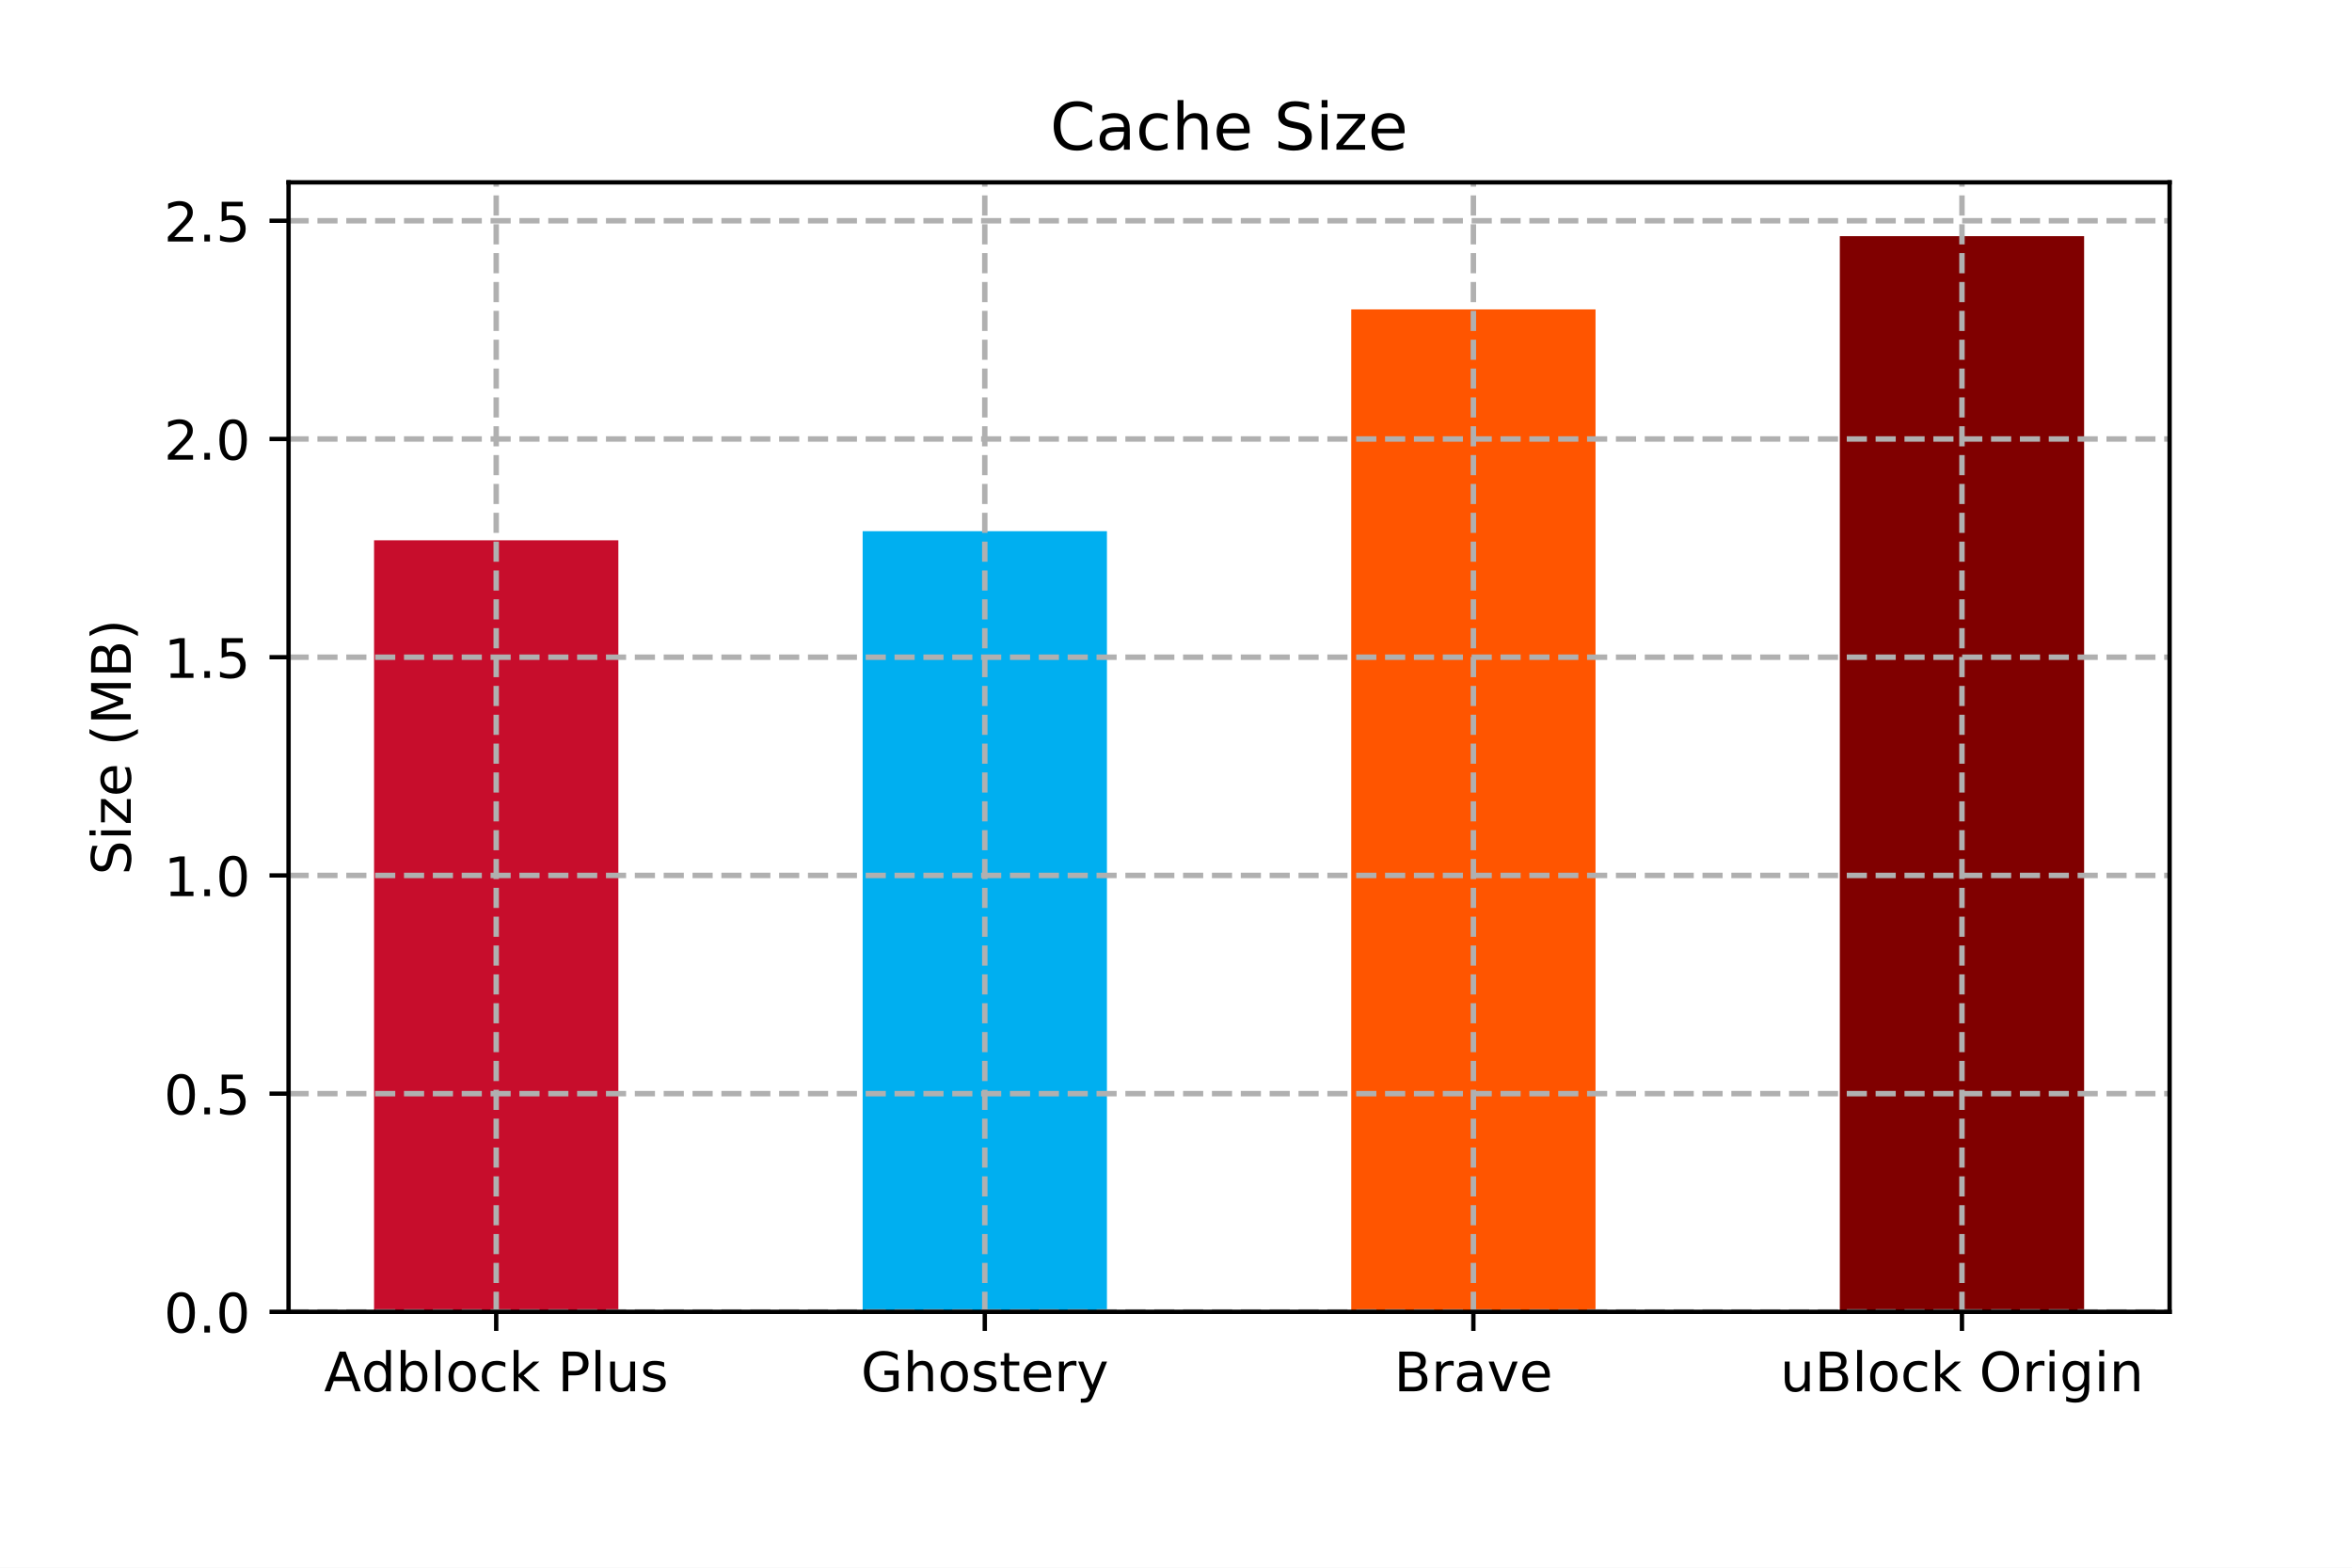
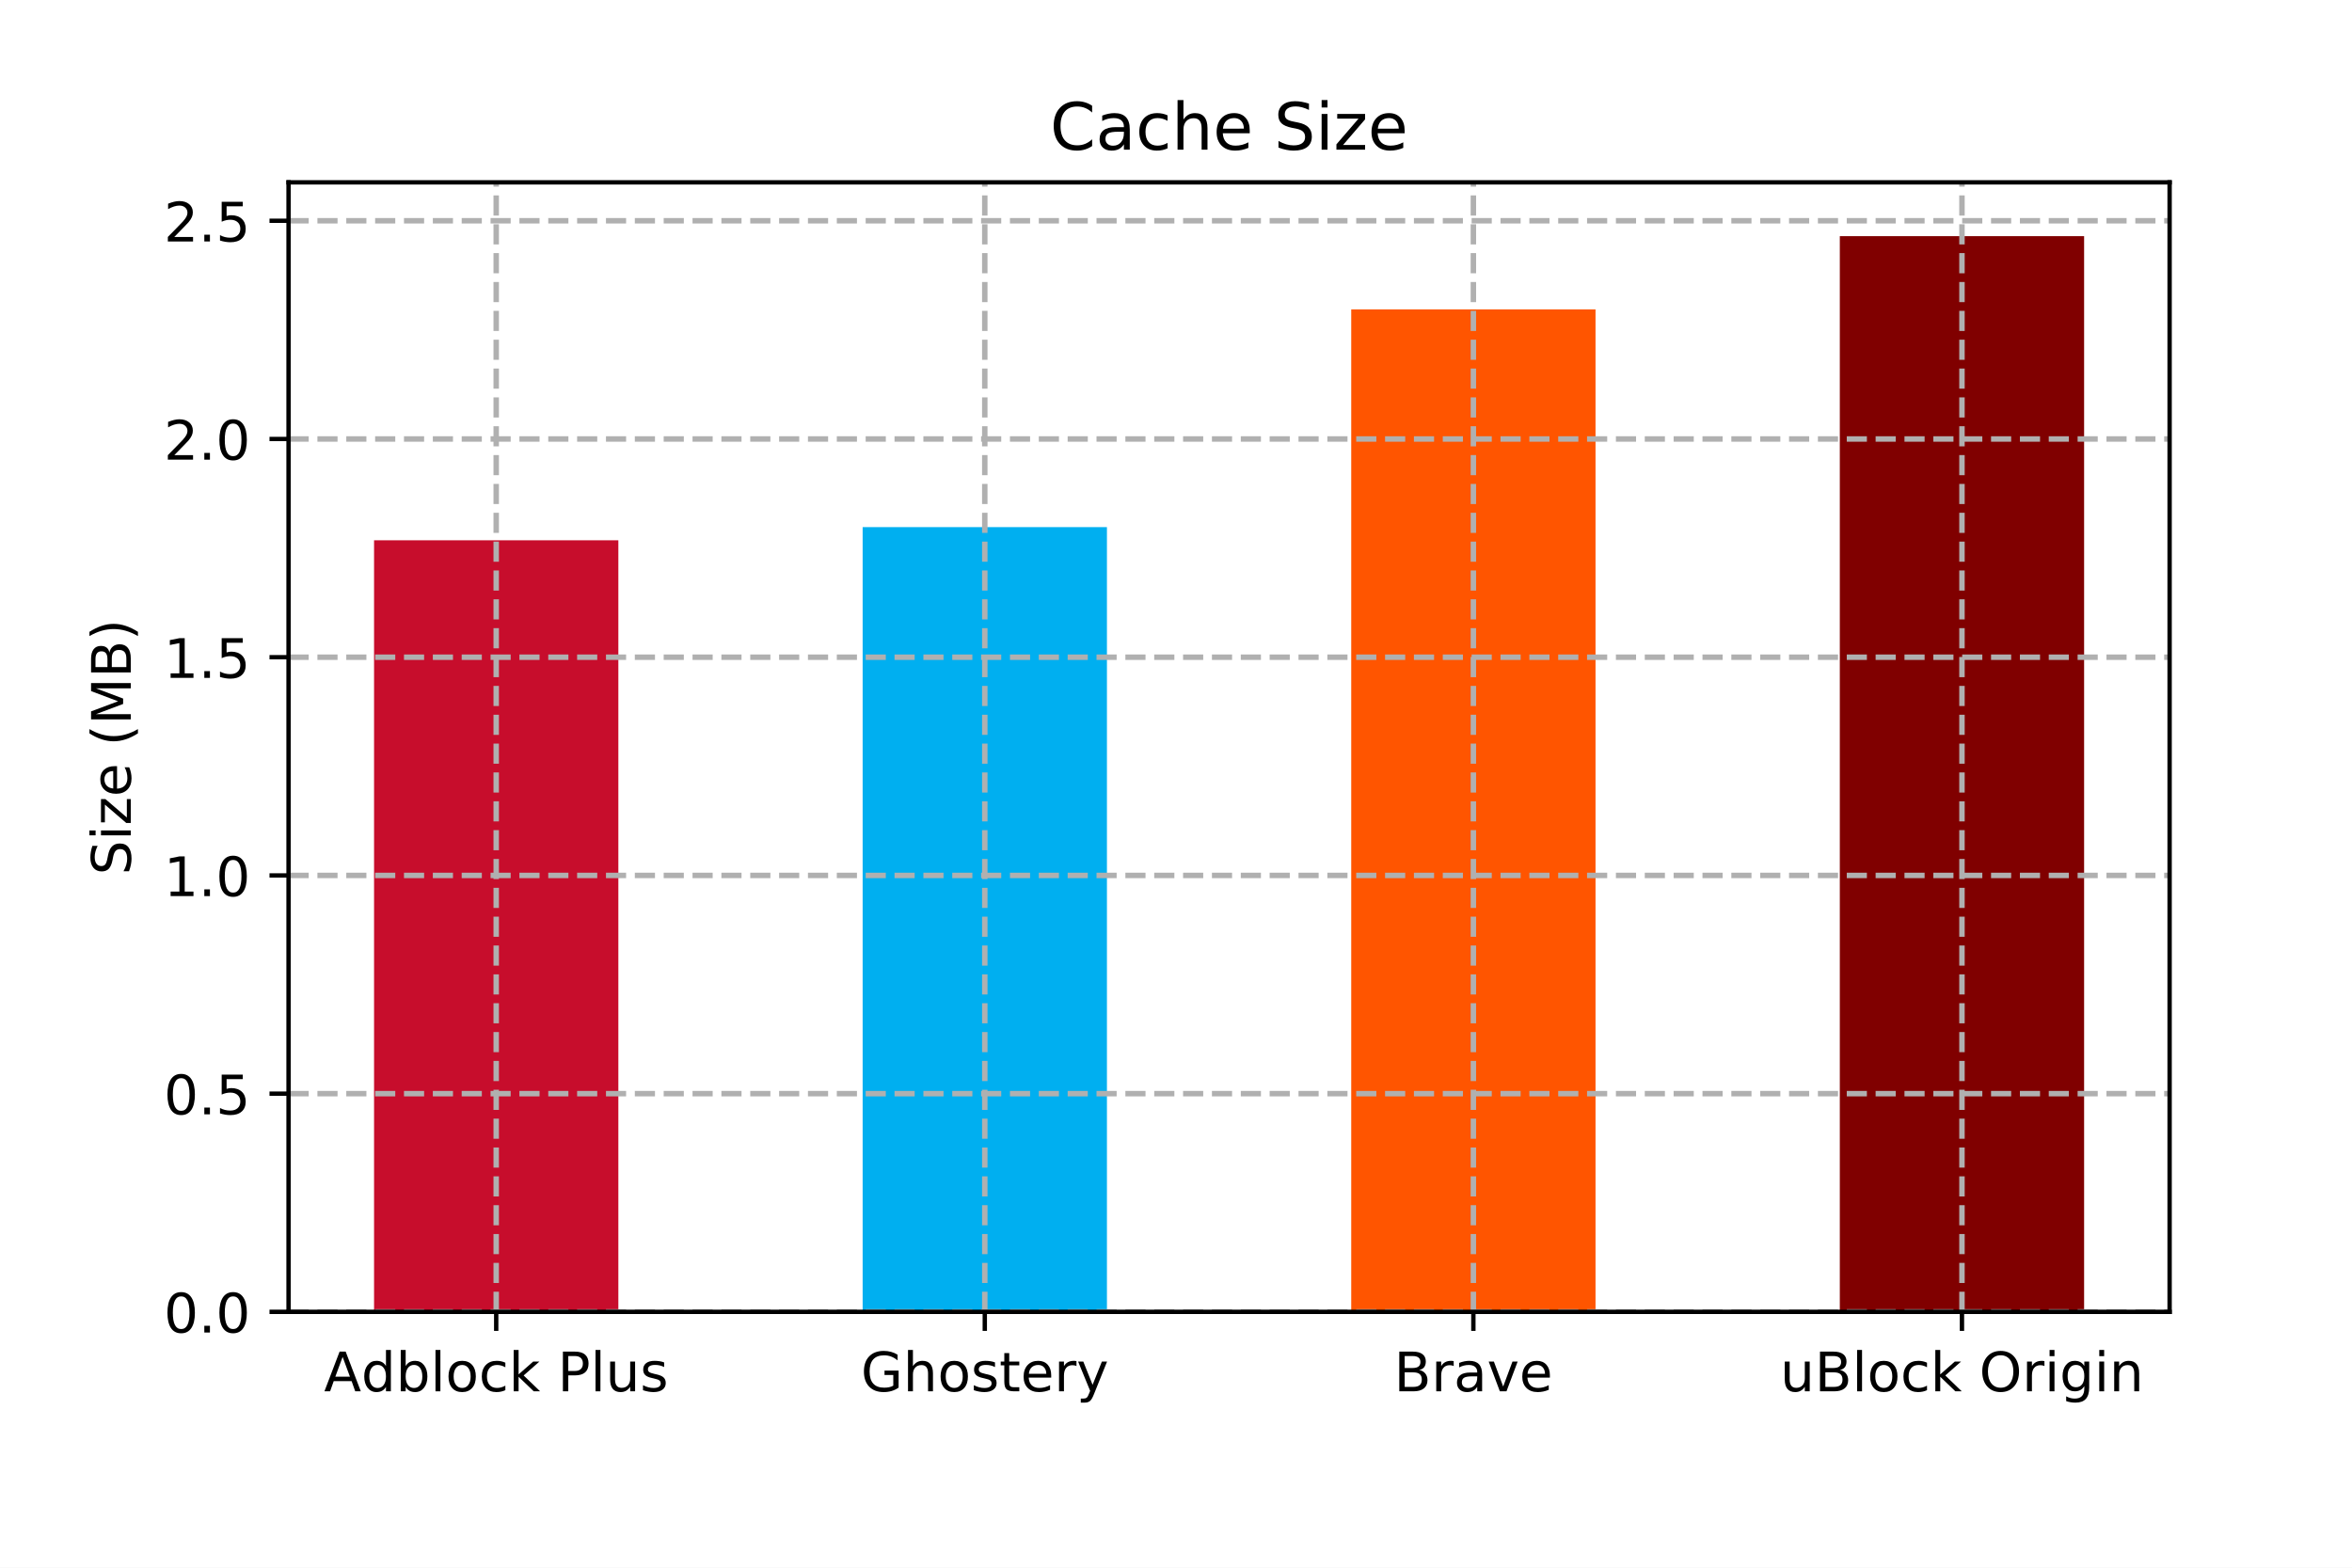
<svg xmlns="http://www.w3.org/2000/svg" xmlns:xlink="http://www.w3.org/1999/xlink" height="288pt" version="1.1" viewBox="0 0 432 288" width="432pt">
  <defs>
    <style type="text/css">
*{stroke-linecap:butt;stroke-linejoin:round;}
  </style>
  </defs>
  <g id="figure_1">
    <g id="patch_1">
      <path d="M 0 288  L 432 288  L 432 0  L 0 0  z " style="fill:#ffffff;" />
    </g>
    <g id="axes_1">
      <g id="patch_2">
        <path d="M 53 241  L 398.5 241  L 398.5 33.5  L 53 33.5  z " style="fill:#ffffff;" />
      </g>
      <g id="patch_3">
-         <path clip-path="url(#p8c4597c0d7)" d="M 68.705 241  L 113.575 241  L 113.575 99.257  L 68.705 99.257  z " style="fill:#c70d2c;" />
+         <path clip-path="url(#p1c04947d04)" d="M 68.705 241  L 113.575 241  L 113.575 99.257  L 68.705 99.257  z " style="fill:#c70d2c;" />
      </g>
      <g id="patch_4">
-         <path clip-path="url(#p8c4597c0d7)" d="M 158.445 241  L 203.315 241  L 203.315 97.582  L 158.445 97.582  z " style="fill:#00aff0;" />
+         <path clip-path="url(#p1c04947d04)" d="M 158.445 241  L 203.315 241  L 203.315 96.842  L 158.445 96.842  z " style="fill:#00aff0;" />
      </g>
      <g id="patch_5">
-         <path clip-path="url(#p8c4597c0d7)" d="M 248.185 241  L 293.055 241  L 293.055 56.842  L 248.185 56.842  z " style="fill:#ff5500;" />
+         <path clip-path="url(#p1c04947d04)" d="M 248.185 241  L 293.055 241  L 293.055 56.842  L 248.185 56.842  z " style="fill:#ff5500;" />
      </g>
      <g id="patch_6">
-         <path clip-path="url(#p8c4597c0d7)" d="M 337.925 241  L 382.795 241  L 382.795 43.381  L 337.925 43.381  z " style="fill:#800000;" />
+         <path clip-path="url(#p1c04947d04)" d="M 337.925 241  L 382.795 241  L 382.795 43.381  L 337.925 43.381  z " style="fill:#800000;" />
      </g>
      <g id="matplotlib.axis_1">
        <g id="xtick_1">
          <g id="line2d_1">
-             <path clip-path="url(#p8c4597c0d7)" d="M 91.14 241  L 91.14 33.5  " style="fill:none;stroke:#b0b0b0;stroke-dasharray:3.7,1.6;stroke-dashoffset:0;" />
+             <path clip-path="url(#p1c04947d04)" d="M 91.14 241  L 91.14 33.5  " style="fill:none;stroke:#b0b0b0;stroke-dasharray:3.7,1.6;stroke-dashoffset:0;" />
          </g>
          <g id="line2d_2">
            <defs>
-               <path d="M 0 0  L 0 3.5  " id="m15da4425c6" style="stroke:#000000;stroke-width:0.8;" />
-             </defs>
-             <g>
-               <use style="stroke:#000000;stroke-width:0.8;" x="91.14" xlink:href="#m15da4425c6" y="241" />
+               <path d="M 0 0  L 0 3.5  " id="mb776d02470" style="stroke:#000000;stroke-width:0.8;" />
+             </defs>
+             <g>
+               <use style="stroke:#000000;stroke-width:0.8;" x="91.14" xlink:href="#mb776d02470" y="241" />
            </g>
          </g>
          <g id="text_1">
            <defs>
              <path d="M 34.188 63.188  L 20.797 26.906  L 47.609 26.906  z M 28.609 72.906  L 39.797 72.906  L 67.578 0  L 57.328 0  L 50.688 18.703  L 17.828 18.703  L 11.188 0  L 0.781 0  z " id="DejaVuSans-65" />
              <path d="M 45.406 46.391  L 45.406 75.984  L 54.391 75.984  L 54.391 0  L 45.406 0  L 45.406 8.203  Q 42.578 3.328 38.25 0.953  Q 33.938 -1.422 27.875 -1.422  Q 17.969 -1.422 11.734 6.484  Q 5.516 14.406 5.516 27.297  Q 5.516 40.188 11.734 48.094  Q 17.969 56 27.875 56  Q 33.938 56 38.25 53.625  Q 42.578 51.266 45.406 46.391  z M 14.797 27.297  Q 14.797 17.391 18.875 11.75  Q 22.953 6.109 30.078 6.109  Q 37.203 6.109 41.297 11.75  Q 45.406 17.391 45.406 27.297  Q 45.406 37.203 41.297 42.844  Q 37.203 48.484 30.078 48.484  Q 22.953 48.484 18.875 42.844  Q 14.797 37.203 14.797 27.297  z " id="DejaVuSans-100" />
              <path d="M 48.688 27.297  Q 48.688 37.203 44.609 42.844  Q 40.531 48.484 33.406 48.484  Q 26.266 48.484 22.188 42.844  Q 18.109 37.203 18.109 27.297  Q 18.109 17.391 22.188 11.75  Q 26.266 6.109 33.406 6.109  Q 40.531 6.109 44.609 11.75  Q 48.688 17.391 48.688 27.297  z M 18.109 46.391  Q 20.953 51.266 25.266 53.625  Q 29.594 56 35.594 56  Q 45.562 56 51.781 48.094  Q 58.016 40.188 58.016 27.297  Q 58.016 14.406 51.781 6.484  Q 45.562 -1.422 35.594 -1.422  Q 29.594 -1.422 25.266 0.953  Q 20.953 3.328 18.109 8.203  L 18.109 0  L 9.078 0  L 9.078 75.984  L 18.109 75.984  z " id="DejaVuSans-98" />
              <path d="M 9.422 75.984  L 18.406 75.984  L 18.406 0  L 9.422 0  z " id="DejaVuSans-108" />
              <path d="M 30.609 48.391  Q 23.391 48.391 19.188 42.75  Q 14.984 37.109 14.984 27.297  Q 14.984 17.484 19.156 11.844  Q 23.344 6.203 30.609 6.203  Q 37.797 6.203 41.984 11.859  Q 46.188 17.531 46.188 27.297  Q 46.188 37.016 41.984 42.703  Q 37.797 48.391 30.609 48.391  z M 30.609 56  Q 42.328 56 49.016 48.375  Q 55.719 40.766 55.719 27.297  Q 55.719 13.875 49.016 6.219  Q 42.328 -1.422 30.609 -1.422  Q 18.844 -1.422 12.172 6.219  Q 5.516 13.875 5.516 27.297  Q 5.516 40.766 12.172 48.375  Q 18.844 56 30.609 56  z " id="DejaVuSans-111" />
              <path d="M 48.781 52.594  L 48.781 44.188  Q 44.969 46.297 41.141 47.344  Q 37.312 48.391 33.406 48.391  Q 24.656 48.391 19.812 42.844  Q 14.984 37.312 14.984 27.297  Q 14.984 17.281 19.812 11.734  Q 24.656 6.203 33.406 6.203  Q 37.312 6.203 41.141 7.25  Q 44.969 8.297 48.781 10.406  L 48.781 2.094  Q 45.016 0.344 40.984 -0.531  Q 36.969 -1.422 32.422 -1.422  Q 20.062 -1.422 12.781 6.344  Q 5.516 14.109 5.516 27.297  Q 5.516 40.672 12.859 48.328  Q 20.219 56 33.016 56  Q 37.156 56 41.109 55.141  Q 45.062 54.297 48.781 52.594  z " id="DejaVuSans-99" />
              <path d="M 9.078 75.984  L 18.109 75.984  L 18.109 31.109  L 44.922 54.688  L 56.391 54.688  L 27.391 29.109  L 57.625 0  L 45.906 0  L 18.109 26.703  L 18.109 0  L 9.078 0  z " id="DejaVuSans-107" />
              <path id="DejaVuSans-32" />
              <path d="M 19.672 64.797  L 19.672 37.406  L 32.078 37.406  Q 38.969 37.406 42.719 40.969  Q 46.484 44.531 46.484 51.125  Q 46.484 57.672 42.719 61.234  Q 38.969 64.797 32.078 64.797  z M 9.812 72.906  L 32.078 72.906  Q 44.344 72.906 50.609 67.359  Q 56.891 61.812 56.891 51.125  Q 56.891 40.328 50.609 34.812  Q 44.344 29.297 32.078 29.297  L 19.672 29.297  L 19.672 0  L 9.812 0  z " id="DejaVuSans-80" />
              <path d="M 8.5 21.578  L 8.5 54.688  L 17.484 54.688  L 17.484 21.922  Q 17.484 14.156 20.5 10.266  Q 23.531 6.391 29.594 6.391  Q 36.859 6.391 41.078 11.031  Q 45.312 15.672 45.312 23.688  L 45.312 54.688  L 54.297 54.688  L 54.297 0  L 45.312 0  L 45.312 8.406  Q 42.047 3.422 37.719 1  Q 33.406 -1.422 27.688 -1.422  Q 18.266 -1.422 13.375 4.438  Q 8.5 10.297 8.5 21.578  z M 31.109 56  z " id="DejaVuSans-117" />
              <path d="M 44.281 53.078  L 44.281 44.578  Q 40.484 46.531 36.375 47.5  Q 32.281 48.484 27.875 48.484  Q 21.188 48.484 17.844 46.438  Q 14.5 44.391 14.5 40.281  Q 14.5 37.156 16.891 35.375  Q 19.281 33.594 26.516 31.984  L 29.594 31.297  Q 39.156 29.25 43.188 25.516  Q 47.219 21.781 47.219 15.094  Q 47.219 7.469 41.188 3.016  Q 35.156 -1.422 24.609 -1.422  Q 20.219 -1.422 15.453 -0.562  Q 10.688 0.297 5.422 2  L 5.422 11.281  Q 10.406 8.688 15.234 7.391  Q 20.062 6.109 24.812 6.109  Q 31.156 6.109 34.562 8.281  Q 37.984 10.453 37.984 14.406  Q 37.984 18.062 35.516 20.016  Q 33.062 21.969 24.703 23.781  L 21.578 24.516  Q 13.234 26.266 9.516 29.906  Q 5.812 33.547 5.812 39.891  Q 5.812 47.609 11.281 51.797  Q 16.75 56 26.812 56  Q 31.781 56 36.172 55.266  Q 40.578 54.547 44.281 53.078  z " id="DejaVuSans-115" />
            </defs>
            <g transform="translate(59.51227 255.5984)scale(0.1 -0.1)">
              <use xlink:href="#DejaVuSans-65" />
              <use x="68.393" xlink:href="#DejaVuSans-100" />
              <use x="131.869" xlink:href="#DejaVuSans-98" />
              <use x="195.346" xlink:href="#DejaVuSans-108" />
              <use x="223.129" xlink:href="#DejaVuSans-111" />
              <use x="284.311" xlink:href="#DejaVuSans-99" />
              <use x="339.291" xlink:href="#DejaVuSans-107" />
              <use x="397.201" xlink:href="#DejaVuSans-32" />
              <use x="428.988" xlink:href="#DejaVuSans-80" />
              <use x="489.291" xlink:href="#DejaVuSans-108" />
              <use x="517.074" xlink:href="#DejaVuSans-117" />
              <use x="580.453" xlink:href="#DejaVuSans-115" />
            </g>
          </g>
        </g>
        <g id="xtick_2">
          <g id="line2d_3">
-             <path clip-path="url(#p8c4597c0d7)" d="M 180.88 241  L 180.88 33.5  " style="fill:none;stroke:#b0b0b0;stroke-dasharray:3.7,1.6;stroke-dashoffset:0;" />
+             <path clip-path="url(#p1c04947d04)" d="M 180.88 241  L 180.88 33.5  " style="fill:none;stroke:#b0b0b0;stroke-dasharray:3.7,1.6;stroke-dashoffset:0;" />
          </g>
          <g id="line2d_4">
            <g>
-               <use style="stroke:#000000;stroke-width:0.8;" x="180.88" xlink:href="#m15da4425c6" y="241" />
+               <use style="stroke:#000000;stroke-width:0.8;" x="180.88" xlink:href="#mb776d02470" y="241" />
            </g>
          </g>
          <g id="text_2">
            <defs>
              <path d="M 59.516 10.406  L 59.516 29.984  L 43.406 29.984  L 43.406 38.094  L 69.281 38.094  L 69.281 6.781  Q 63.578 2.734 56.688 0.656  Q 49.812 -1.422 42 -1.422  Q 24.906 -1.422 15.25 8.562  Q 5.609 18.562 5.609 36.375  Q 5.609 54.25 15.25 64.234  Q 24.906 74.219 42 74.219  Q 49.125 74.219 55.547 72.453  Q 61.969 70.703 67.391 67.281  L 67.391 56.781  Q 61.922 61.422 55.766 63.766  Q 49.609 66.109 42.828 66.109  Q 29.438 66.109 22.719 58.641  Q 16.016 51.172 16.016 36.375  Q 16.016 21.625 22.719 14.156  Q 29.438 6.688 42.828 6.688  Q 48.047 6.688 52.141 7.594  Q 56.25 8.5 59.516 10.406  z " id="DejaVuSans-71" />
              <path d="M 54.891 33.016  L 54.891 0  L 45.906 0  L 45.906 32.719  Q 45.906 40.484 42.875 44.328  Q 39.844 48.188 33.797 48.188  Q 26.516 48.188 22.312 43.547  Q 18.109 38.922 18.109 30.906  L 18.109 0  L 9.078 0  L 9.078 75.984  L 18.109 75.984  L 18.109 46.188  Q 21.344 51.125 25.703 53.562  Q 30.078 56 35.797 56  Q 45.219 56 50.047 50.172  Q 54.891 44.344 54.891 33.016  z " id="DejaVuSans-104" />
              <path d="M 18.312 70.219  L 18.312 54.688  L 36.812 54.688  L 36.812 47.703  L 18.312 47.703  L 18.312 18.016  Q 18.312 11.328 20.141 9.422  Q 21.969 7.516 27.594 7.516  L 36.812 7.516  L 36.812 0  L 27.594 0  Q 17.188 0 13.234 3.875  Q 9.281 7.766 9.281 18.016  L 9.281 47.703  L 2.688 47.703  L 2.688 54.688  L 9.281 54.688  L 9.281 70.219  z " id="DejaVuSans-116" />
              <path d="M 56.203 29.594  L 56.203 25.203  L 14.891 25.203  Q 15.484 15.922 20.484 11.062  Q 25.484 6.203 34.422 6.203  Q 39.594 6.203 44.453 7.469  Q 49.312 8.734 54.109 11.281  L 54.109 2.781  Q 49.266 0.734 44.188 -0.344  Q 39.109 -1.422 33.891 -1.422  Q 20.797 -1.422 13.156 6.188  Q 5.516 13.812 5.516 26.812  Q 5.516 40.234 12.766 48.109  Q 20.016 56 32.328 56  Q 43.359 56 49.781 48.891  Q 56.203 41.797 56.203 29.594  z M 47.219 32.234  Q 47.125 39.594 43.094 43.984  Q 39.062 48.391 32.422 48.391  Q 24.906 48.391 20.391 44.141  Q 15.875 39.891 15.188 32.172  z " id="DejaVuSans-101" />
              <path d="M 41.109 46.297  Q 39.594 47.172 37.812 47.578  Q 36.031 48 33.891 48  Q 26.266 48 22.188 43.047  Q 18.109 38.094 18.109 28.812  L 18.109 0  L 9.078 0  L 9.078 54.688  L 18.109 54.688  L 18.109 46.188  Q 20.953 51.172 25.484 53.578  Q 30.031 56 36.531 56  Q 37.453 56 38.578 55.875  Q 39.703 55.766 41.062 55.516  z " id="DejaVuSans-114" />
              <path d="M 32.172 -5.078  Q 28.375 -14.844 24.75 -17.812  Q 21.141 -20.797 15.094 -20.797  L 7.906 -20.797  L 7.906 -13.281  L 13.188 -13.281  Q 16.891 -13.281 18.938 -11.516  Q 21 -9.766 23.484 -3.219  L 25.094 0.875  L 2.984 54.688  L 12.5 54.688  L 29.594 11.922  L 46.688 54.688  L 56.203 54.688  z " id="DejaVuSans-121" />
            </defs>
            <g transform="translate(158.1213 255.5984)scale(0.1 -0.1)">
              <use xlink:href="#DejaVuSans-71" />
              <use x="77.49" xlink:href="#DejaVuSans-104" />
              <use x="140.869" xlink:href="#DejaVuSans-111" />
              <use x="202.051" xlink:href="#DejaVuSans-115" />
              <use x="254.15" xlink:href="#DejaVuSans-116" />
              <use x="293.359" xlink:href="#DejaVuSans-101" />
              <use x="354.883" xlink:href="#DejaVuSans-114" />
              <use x="395.996" xlink:href="#DejaVuSans-121" />
            </g>
          </g>
        </g>
        <g id="xtick_3">
          <g id="line2d_5">
-             <path clip-path="url(#p8c4597c0d7)" d="M 270.62 241  L 270.62 33.5  " style="fill:none;stroke:#b0b0b0;stroke-dasharray:3.7,1.6;stroke-dashoffset:0;" />
+             <path clip-path="url(#p1c04947d04)" d="M 270.62 241  L 270.62 33.5  " style="fill:none;stroke:#b0b0b0;stroke-dasharray:3.7,1.6;stroke-dashoffset:0;" />
          </g>
          <g id="line2d_6">
            <g>
-               <use style="stroke:#000000;stroke-width:0.8;" x="270.62" xlink:href="#m15da4425c6" y="241" />
+               <use style="stroke:#000000;stroke-width:0.8;" x="270.62" xlink:href="#mb776d02470" y="241" />
            </g>
          </g>
          <g id="text_3">
            <defs>
              <path d="M 19.672 34.812  L 19.672 8.109  L 35.5 8.109  Q 43.453 8.109 47.281 11.406  Q 51.125 14.703 51.125 21.484  Q 51.125 28.328 47.281 31.562  Q 43.453 34.812 35.5 34.812  z M 19.672 64.797  L 19.672 42.828  L 34.281 42.828  Q 41.5 42.828 45.031 45.531  Q 48.578 48.25 48.578 53.812  Q 48.578 59.328 45.031 62.062  Q 41.5 64.797 34.281 64.797  z M 9.812 72.906  L 35.016 72.906  Q 46.297 72.906 52.391 68.219  Q 58.5 63.531 58.5 54.891  Q 58.5 48.188 55.375 44.234  Q 52.25 40.281 46.188 39.312  Q 53.469 37.75 57.5 32.781  Q 61.531 27.828 61.531 20.406  Q 61.531 10.641 54.891 5.312  Q 48.25 0 35.984 0  L 9.812 0  z " id="DejaVuSans-66" />
              <path d="M 34.281 27.484  Q 23.391 27.484 19.188 25  Q 14.984 22.516 14.984 16.5  Q 14.984 11.719 18.141 8.906  Q 21.297 6.109 26.703 6.109  Q 34.188 6.109 38.703 11.406  Q 43.219 16.703 43.219 25.484  L 43.219 27.484  z M 52.203 31.203  L 52.203 0  L 43.219 0  L 43.219 8.297  Q 40.141 3.328 35.547 0.953  Q 30.953 -1.422 24.312 -1.422  Q 15.922 -1.422 10.953 3.297  Q 6 8.016 6 15.922  Q 6 25.141 12.172 29.828  Q 18.359 34.516 30.609 34.516  L 43.219 34.516  L 43.219 35.406  Q 43.219 41.609 39.141 45  Q 35.062 48.391 27.688 48.391  Q 23 48.391 18.547 47.266  Q 14.109 46.141 10.016 43.891  L 10.016 52.203  Q 14.938 54.109 19.578 55.047  Q 24.219 56 28.609 56  Q 40.484 56 46.344 49.844  Q 52.203 43.703 52.203 31.203  z " id="DejaVuSans-97" />
              <path d="M 2.984 54.688  L 12.5 54.688  L 29.594 8.797  L 46.688 54.688  L 56.203 54.688  L 35.688 0  L 23.484 0  z " id="DejaVuSans-118" />
            </defs>
            <g transform="translate(256.0342 255.5984)scale(0.1 -0.1)">
              <use xlink:href="#DejaVuSans-66" />
              <use x="68.604" xlink:href="#DejaVuSans-114" />
              <use x="109.717" xlink:href="#DejaVuSans-97" />
              <use x="170.996" xlink:href="#DejaVuSans-118" />
              <use x="230.176" xlink:href="#DejaVuSans-101" />
            </g>
          </g>
        </g>
        <g id="xtick_4">
          <g id="line2d_7">
-             <path clip-path="url(#p8c4597c0d7)" d="M 360.36 241  L 360.36 33.5  " style="fill:none;stroke:#b0b0b0;stroke-dasharray:3.7,1.6;stroke-dashoffset:0;" />
+             <path clip-path="url(#p1c04947d04)" d="M 360.36 241  L 360.36 33.5  " style="fill:none;stroke:#b0b0b0;stroke-dasharray:3.7,1.6;stroke-dashoffset:0;" />
          </g>
          <g id="line2d_8">
            <g>
-               <use style="stroke:#000000;stroke-width:0.8;" x="360.36" xlink:href="#m15da4425c6" y="241" />
+               <use style="stroke:#000000;stroke-width:0.8;" x="360.36" xlink:href="#mb776d02470" y="241" />
            </g>
          </g>
          <g id="text_4">
            <defs>
              <path d="M 39.406 66.219  Q 28.656 66.219 22.328 58.203  Q 16.016 50.203 16.016 36.375  Q 16.016 22.609 22.328 14.594  Q 28.656 6.594 39.406 6.594  Q 50.141 6.594 56.422 14.594  Q 62.703 22.609 62.703 36.375  Q 62.703 50.203 56.422 58.203  Q 50.141 66.219 39.406 66.219  z M 39.406 74.219  Q 54.734 74.219 63.906 63.938  Q 73.094 53.656 73.094 36.375  Q 73.094 19.141 63.906 8.859  Q 54.734 -1.422 39.406 -1.422  Q 24.031 -1.422 14.812 8.828  Q 5.609 19.094 5.609 36.375  Q 5.609 53.656 14.812 63.938  Q 24.031 74.219 39.406 74.219  z " id="DejaVuSans-79" />
              <path d="M 9.422 54.688  L 18.406 54.688  L 18.406 0  L 9.422 0  z M 9.422 75.984  L 18.406 75.984  L 18.406 64.594  L 9.422 64.594  z " id="DejaVuSans-105" />
              <path d="M 45.406 27.984  Q 45.406 37.75 41.375 43.109  Q 37.359 48.484 30.078 48.484  Q 22.859 48.484 18.828 43.109  Q 14.797 37.75 14.797 27.984  Q 14.797 18.266 18.828 12.891  Q 22.859 7.516 30.078 7.516  Q 37.359 7.516 41.375 12.891  Q 45.406 18.266 45.406 27.984  z M 54.391 6.781  Q 54.391 -7.172 48.188 -13.984  Q 42 -20.797 29.203 -20.797  Q 24.469 -20.797 20.266 -20.094  Q 16.062 -19.391 12.109 -17.922  L 12.109 -9.188  Q 16.062 -11.328 19.922 -12.344  Q 23.781 -13.375 27.781 -13.375  Q 36.625 -13.375 41.016 -8.766  Q 45.406 -4.156 45.406 5.172  L 45.406 9.625  Q 42.625 4.781 38.281 2.391  Q 33.938 0 27.875 0  Q 17.828 0 11.672 7.656  Q 5.516 15.328 5.516 27.984  Q 5.516 40.672 11.672 48.328  Q 17.828 56 27.875 56  Q 33.938 56 38.281 53.609  Q 42.625 51.219 45.406 46.391  L 45.406 54.688  L 54.391 54.688  z " id="DejaVuSans-103" />
              <path d="M 54.891 33.016  L 54.891 0  L 45.906 0  L 45.906 32.719  Q 45.906 40.484 42.875 44.328  Q 39.844 48.188 33.797 48.188  Q 26.516 48.188 22.312 43.547  Q 18.109 38.922 18.109 30.906  L 18.109 0  L 9.078 0  L 9.078 54.688  L 18.109 54.688  L 18.109 46.188  Q 21.344 51.125 25.703 53.562  Q 30.078 56 35.797 56  Q 45.219 56 50.047 50.172  Q 54.891 44.344 54.891 33.016  z " id="DejaVuSans-110" />
            </defs>
            <g transform="translate(326.9666 255.5984)scale(0.1 -0.1)">
              <use xlink:href="#DejaVuSans-117" />
              <use x="63.379" xlink:href="#DejaVuSans-66" />
              <use x="131.982" xlink:href="#DejaVuSans-108" />
              <use x="159.766" xlink:href="#DejaVuSans-111" />
              <use x="220.947" xlink:href="#DejaVuSans-99" />
              <use x="275.928" xlink:href="#DejaVuSans-107" />
              <use x="333.838" xlink:href="#DejaVuSans-32" />
              <use x="365.625" xlink:href="#DejaVuSans-79" />
              <use x="444.336" xlink:href="#DejaVuSans-114" />
              <use x="485.449" xlink:href="#DejaVuSans-105" />
              <use x="513.232" xlink:href="#DejaVuSans-103" />
              <use x="576.709" xlink:href="#DejaVuSans-105" />
              <use x="604.492" xlink:href="#DejaVuSans-110" />
            </g>
          </g>
        </g>
      </g>
      <g id="matplotlib.axis_2">
        <g id="ytick_1">
          <g id="line2d_9">
-             <path clip-path="url(#p8c4597c0d7)" d="M 53 241  L 398.5 241  " style="fill:none;stroke:#b0b0b0;stroke-dasharray:3.7,1.6;stroke-dashoffset:0;" />
+             <path clip-path="url(#p1c04947d04)" d="M 53 241  L 398.5 241  " style="fill:none;stroke:#b0b0b0;stroke-dasharray:3.7,1.6;stroke-dashoffset:0;" />
          </g>
          <g id="line2d_10">
            <defs>
-               <path d="M 0 0  L -3.5 0  " id="mc40beac208" style="stroke:#000000;stroke-width:0.8;" />
-             </defs>
-             <g>
-               <use style="stroke:#000000;stroke-width:0.8;" x="53" xlink:href="#mc40beac208" y="241" />
+               <path d="M 0 0  L -3.5 0  " id="m94a393f2fa" style="stroke:#000000;stroke-width:0.8;" />
+             </defs>
+             <g>
+               <use style="stroke:#000000;stroke-width:0.8;" x="53" xlink:href="#m94a393f2fa" y="241" />
            </g>
          </g>
          <g id="text_5">
            <defs>
              <path d="M 31.781 66.406  Q 24.172 66.406 20.328 58.906  Q 16.5 51.422 16.5 36.375  Q 16.5 21.391 20.328 13.891  Q 24.172 6.391 31.781 6.391  Q 39.453 6.391 43.281 13.891  Q 47.125 21.391 47.125 36.375  Q 47.125 51.422 43.281 58.906  Q 39.453 66.406 31.781 66.406  z M 31.781 74.219  Q 44.047 74.219 50.516 64.516  Q 56.984 54.828 56.984 36.375  Q 56.984 17.969 50.516 8.266  Q 44.047 -1.422 31.781 -1.422  Q 19.531 -1.422 13.062 8.266  Q 6.594 17.969 6.594 36.375  Q 6.594 54.828 13.062 64.516  Q 19.531 74.219 31.781 74.219  z " id="DejaVuSans-48" />
              <path d="M 10.688 12.406  L 21 12.406  L 21 0  L 10.688 0  z " id="DejaVuSans-46" />
            </defs>
            <g transform="translate(30.09688 244.7992)scale(0.1 -0.1)">
              <use xlink:href="#DejaVuSans-48" />
              <use x="63.623" xlink:href="#DejaVuSans-46" />
              <use x="95.41" xlink:href="#DejaVuSans-48" />
            </g>
          </g>
        </g>
        <g id="ytick_2">
          <g id="line2d_11">
-             <path clip-path="url(#p8c4597c0d7)" d="M 53 200.912  L 398.5 200.912  " style="fill:none;stroke:#b0b0b0;stroke-dasharray:3.7,1.6;stroke-dashoffset:0;" />
+             <path clip-path="url(#p1c04947d04)" d="M 53 200.912  L 398.5 200.912  " style="fill:none;stroke:#b0b0b0;stroke-dasharray:3.7,1.6;stroke-dashoffset:0;" />
          </g>
          <g id="line2d_12">
            <g>
-               <use style="stroke:#000000;stroke-width:0.8;" x="53" xlink:href="#mc40beac208" y="200.912" />
+               <use style="stroke:#000000;stroke-width:0.8;" x="53" xlink:href="#m94a393f2fa" y="200.912" />
            </g>
          </g>
          <g id="text_6">
            <defs>
              <path d="M 10.797 72.906  L 49.516 72.906  L 49.516 64.594  L 19.828 64.594  L 19.828 46.734  Q 21.969 47.469 24.109 47.828  Q 26.266 48.188 28.422 48.188  Q 40.625 48.188 47.75 41.5  Q 54.891 34.812 54.891 23.391  Q 54.891 11.625 47.562 5.094  Q 40.234 -1.422 26.906 -1.422  Q 22.312 -1.422 17.547 -0.641  Q 12.797 0.141 7.719 1.703  L 7.719 11.625  Q 12.109 9.234 16.797 8.062  Q 21.484 6.891 26.703 6.891  Q 35.156 6.891 40.078 11.328  Q 45.016 15.766 45.016 23.391  Q 45.016 31 40.078 35.438  Q 35.156 39.891 26.703 39.891  Q 22.75 39.891 18.812 39.016  Q 14.891 38.141 10.797 36.281  z " id="DejaVuSans-53" />
            </defs>
            <g transform="translate(30.09688 204.711)scale(0.1 -0.1)">
              <use xlink:href="#DejaVuSans-48" />
              <use x="63.623" xlink:href="#DejaVuSans-46" />
              <use x="95.41" xlink:href="#DejaVuSans-53" />
            </g>
          </g>
        </g>
        <g id="ytick_3">
          <g id="line2d_13">
-             <path clip-path="url(#p8c4597c0d7)" d="M 53 160.824  L 398.5 160.824  " style="fill:none;stroke:#b0b0b0;stroke-dasharray:3.7,1.6;stroke-dashoffset:0;" />
+             <path clip-path="url(#p1c04947d04)" d="M 53 160.824  L 398.5 160.824  " style="fill:none;stroke:#b0b0b0;stroke-dasharray:3.7,1.6;stroke-dashoffset:0;" />
          </g>
          <g id="line2d_14">
            <g>
-               <use style="stroke:#000000;stroke-width:0.8;" x="53" xlink:href="#mc40beac208" y="160.824" />
+               <use style="stroke:#000000;stroke-width:0.8;" x="53" xlink:href="#m94a393f2fa" y="160.824" />
            </g>
          </g>
          <g id="text_7">
            <defs>
              <path d="M 12.406 8.297  L 28.516 8.297  L 28.516 63.922  L 10.984 60.406  L 10.984 69.391  L 28.422 72.906  L 38.281 72.906  L 38.281 8.297  L 54.391 8.297  L 54.391 0  L 12.406 0  z " id="DejaVuSans-49" />
            </defs>
            <g transform="translate(30.09688 164.6229)scale(0.1 -0.1)">
              <use xlink:href="#DejaVuSans-49" />
              <use x="63.623" xlink:href="#DejaVuSans-46" />
              <use x="95.41" xlink:href="#DejaVuSans-48" />
            </g>
          </g>
        </g>
        <g id="ytick_4">
          <g id="line2d_15">
-             <path clip-path="url(#p8c4597c0d7)" d="M 53 120.735  L 398.5 120.735  " style="fill:none;stroke:#b0b0b0;stroke-dasharray:3.7,1.6;stroke-dashoffset:0;" />
+             <path clip-path="url(#p1c04947d04)" d="M 53 120.735  L 398.5 120.735  " style="fill:none;stroke:#b0b0b0;stroke-dasharray:3.7,1.6;stroke-dashoffset:0;" />
          </g>
          <g id="line2d_16">
            <g>
-               <use style="stroke:#000000;stroke-width:0.8;" x="53" xlink:href="#mc40beac208" y="120.735" />
+               <use style="stroke:#000000;stroke-width:0.8;" x="53" xlink:href="#m94a393f2fa" y="120.735" />
            </g>
          </g>
          <g id="text_8">
            <g transform="translate(30.09688 124.5347)scale(0.1 -0.1)">
              <use xlink:href="#DejaVuSans-49" />
              <use x="63.623" xlink:href="#DejaVuSans-46" />
              <use x="95.41" xlink:href="#DejaVuSans-53" />
            </g>
          </g>
        </g>
        <g id="ytick_5">
          <g id="line2d_17">
-             <path clip-path="url(#p8c4597c0d7)" d="M 53 80.647  L 398.5 80.647  " style="fill:none;stroke:#b0b0b0;stroke-dasharray:3.7,1.6;stroke-dashoffset:0;" />
+             <path clip-path="url(#p1c04947d04)" d="M 53 80.647  L 398.5 80.647  " style="fill:none;stroke:#b0b0b0;stroke-dasharray:3.7,1.6;stroke-dashoffset:0;" />
          </g>
          <g id="line2d_18">
            <g>
-               <use style="stroke:#000000;stroke-width:0.8;" x="53" xlink:href="#mc40beac208" y="80.647" />
+               <use style="stroke:#000000;stroke-width:0.8;" x="53" xlink:href="#m94a393f2fa" y="80.647" />
            </g>
          </g>
          <g id="text_9">
            <defs>
              <path d="M 19.188 8.297  L 53.609 8.297  L 53.609 0  L 7.328 0  L 7.328 8.297  Q 12.938 14.109 22.625 23.891  Q 32.328 33.688 34.812 36.531  Q 39.547 41.844 41.422 45.531  Q 43.312 49.219 43.312 52.781  Q 43.312 58.594 39.234 62.25  Q 35.156 65.922 28.609 65.922  Q 23.969 65.922 18.812 64.312  Q 13.672 62.703 7.812 59.422  L 7.812 69.391  Q 13.766 71.781 18.938 73  Q 24.125 74.219 28.422 74.219  Q 39.75 74.219 46.484 68.547  Q 53.219 62.891 53.219 53.422  Q 53.219 48.922 51.531 44.891  Q 49.859 40.875 45.406 35.406  Q 44.188 33.984 37.641 27.219  Q 31.109 20.453 19.188 8.297  z " id="DejaVuSans-50" />
            </defs>
            <g transform="translate(30.09688 84.44654)scale(0.1 -0.1)">
              <use xlink:href="#DejaVuSans-50" />
              <use x="63.623" xlink:href="#DejaVuSans-46" />
              <use x="95.41" xlink:href="#DejaVuSans-48" />
            </g>
          </g>
        </g>
        <g id="ytick_6">
          <g id="line2d_19">
-             <path clip-path="url(#p8c4597c0d7)" d="M 53 40.559  L 398.5 40.559  " style="fill:none;stroke:#b0b0b0;stroke-dasharray:3.7,1.6;stroke-dashoffset:0;" />
+             <path clip-path="url(#p1c04947d04)" d="M 53 40.559  L 398.5 40.559  " style="fill:none;stroke:#b0b0b0;stroke-dasharray:3.7,1.6;stroke-dashoffset:0;" />
          </g>
          <g id="line2d_20">
            <g>
-               <use style="stroke:#000000;stroke-width:0.8;" x="53" xlink:href="#mc40beac208" y="40.559" />
+               <use style="stroke:#000000;stroke-width:0.8;" x="53" xlink:href="#m94a393f2fa" y="40.559" />
            </g>
          </g>
          <g id="text_10">
            <g transform="translate(30.09688 44.35836)scale(0.1 -0.1)">
              <use xlink:href="#DejaVuSans-50" />
              <use x="63.623" xlink:href="#DejaVuSans-46" />
              <use x="95.41" xlink:href="#DejaVuSans-53" />
            </g>
          </g>
        </g>
        <g id="text_11">
          <defs>
            <path d="M 53.516 70.516  L 53.516 60.891  Q 47.906 63.578 42.922 64.891  Q 37.938 66.219 33.297 66.219  Q 25.25 66.219 20.875 63.094  Q 16.5 59.969 16.5 54.203  Q 16.5 49.359 19.406 46.891  Q 22.312 44.438 30.422 42.922  L 36.375 41.703  Q 47.406 39.594 52.656 34.297  Q 57.906 29 57.906 20.125  Q 57.906 9.516 50.797 4.047  Q 43.703 -1.422 29.984 -1.422  Q 24.812 -1.422 18.969 -0.25  Q 13.141 0.922 6.891 3.219  L 6.891 13.375  Q 12.891 10.016 18.656 8.297  Q 24.422 6.594 29.984 6.594  Q 38.422 6.594 43.016 9.906  Q 47.609 13.234 47.609 19.391  Q 47.609 24.75 44.312 27.781  Q 41.016 30.812 33.5 32.328  L 27.484 33.5  Q 16.453 35.688 11.516 40.375  Q 6.594 45.062 6.594 53.422  Q 6.594 63.094 13.406 68.656  Q 20.219 74.219 32.172 74.219  Q 37.312 74.219 42.625 73.281  Q 47.953 72.359 53.516 70.516  z " id="DejaVuSans-83" />
            <path d="M 5.516 54.688  L 48.188 54.688  L 48.188 46.484  L 14.406 7.172  L 48.188 7.172  L 48.188 0  L 4.297 0  L 4.297 8.203  L 38.094 47.516  L 5.516 47.516  z " id="DejaVuSans-122" />
            <path d="M 31 75.875  Q 24.469 64.656 21.281 53.656  Q 18.109 42.672 18.109 31.391  Q 18.109 20.125 21.312 9.062  Q 24.516 -2 31 -13.188  L 23.188 -13.188  Q 15.875 -1.703 12.234 9.375  Q 8.594 20.453 8.594 31.391  Q 8.594 42.281 12.203 53.312  Q 15.828 64.359 23.188 75.875  z " id="DejaVuSans-40" />
            <path d="M 9.812 72.906  L 24.516 72.906  L 43.109 23.297  L 61.812 72.906  L 76.516 72.906  L 76.516 0  L 66.891 0  L 66.891 64.016  L 48.094 14.016  L 38.188 14.016  L 19.391 64.016  L 19.391 0  L 9.812 0  z " id="DejaVuSans-77" />
            <path d="M 8.016 75.875  L 15.828 75.875  Q 23.141 64.359 26.781 53.312  Q 30.422 42.281 30.422 31.391  Q 30.422 20.453 26.781 9.375  Q 23.141 -1.703 15.828 -13.188  L 8.016 -13.188  Q 14.5 -2 17.703 9.062  Q 20.906 20.125 20.906 31.391  Q 20.906 42.672 17.703 53.656  Q 14.5 64.656 8.016 75.875  z " id="DejaVuSans-41" />
          </defs>
          <g transform="translate(24.01719 160.7492)rotate(-90)scale(0.1 -0.1)">
            <use xlink:href="#DejaVuSans-83" />
            <use x="63.477" xlink:href="#DejaVuSans-105" />
            <use x="91.26" xlink:href="#DejaVuSans-122" />
            <use x="143.75" xlink:href="#DejaVuSans-101" />
            <use x="205.273" xlink:href="#DejaVuSans-32" />
            <use x="237.061" xlink:href="#DejaVuSans-40" />
            <use x="276.074" xlink:href="#DejaVuSans-77" />
            <use x="362.354" xlink:href="#DejaVuSans-66" />
            <use x="430.957" xlink:href="#DejaVuSans-41" />
          </g>
        </g>
      </g>
      <g id="patch_7">
        <path d="M 53 241  L 53 33.5  " style="fill:none;stroke:#000000;stroke-linecap:square;stroke-linejoin:miter;stroke-width:0.8;" />
      </g>
      <g id="patch_8">
        <path d="M 398.5 241  L 398.5 33.5  " style="fill:none;stroke:#000000;stroke-linecap:square;stroke-linejoin:miter;stroke-width:0.8;" />
      </g>
      <g id="patch_9">
        <path d="M 53 241  L 398.5 241  " style="fill:none;stroke:#000000;stroke-linecap:square;stroke-linejoin:miter;stroke-width:0.8;" />
      </g>
      <g id="patch_10">
        <path d="M 53 33.5  L 398.5 33.5  " style="fill:none;stroke:#000000;stroke-linecap:square;stroke-linejoin:miter;stroke-width:0.8;" />
      </g>
      <g id="text_12">
        <defs>
          <path d="M 64.406 67.281  L 64.406 56.891  Q 59.422 61.531 53.781 63.812  Q 48.141 66.109 41.797 66.109  Q 29.297 66.109 22.656 58.469  Q 16.016 50.828 16.016 36.375  Q 16.016 21.969 22.656 14.328  Q 29.297 6.688 41.797 6.688  Q 48.141 6.688 53.781 8.984  Q 59.422 11.281 64.406 15.922  L 64.406 5.609  Q 59.234 2.094 53.438 0.328  Q 47.656 -1.422 41.219 -1.422  Q 24.656 -1.422 15.125 8.703  Q 5.609 18.844 5.609 36.375  Q 5.609 53.953 15.125 64.078  Q 24.656 74.219 41.219 74.219  Q 47.75 74.219 53.531 72.484  Q 59.328 70.75 64.406 67.281  z " id="DejaVuSans-67" />
        </defs>
        <g transform="translate(192.8663 27.5)scale(0.12 -0.12)">
          <use xlink:href="#DejaVuSans-67" />
          <use x="69.824" xlink:href="#DejaVuSans-97" />
          <use x="131.104" xlink:href="#DejaVuSans-99" />
          <use x="186.084" xlink:href="#DejaVuSans-104" />
          <use x="249.463" xlink:href="#DejaVuSans-101" />
          <use x="310.986" xlink:href="#DejaVuSans-32" />
          <use x="342.773" xlink:href="#DejaVuSans-83" />
          <use x="406.25" xlink:href="#DejaVuSans-105" />
          <use x="434.033" xlink:href="#DejaVuSans-122" />
          <use x="486.523" xlink:href="#DejaVuSans-101" />
        </g>
      </g>
    </g>
  </g>
  <defs>
-     <clipPath id="p8c4597c0d7">
+     <clipPath id="p1c04947d04">
      <rect height="207.5" width="345.5" x="53" y="33.5" />
    </clipPath>
  </defs>
</svg>
